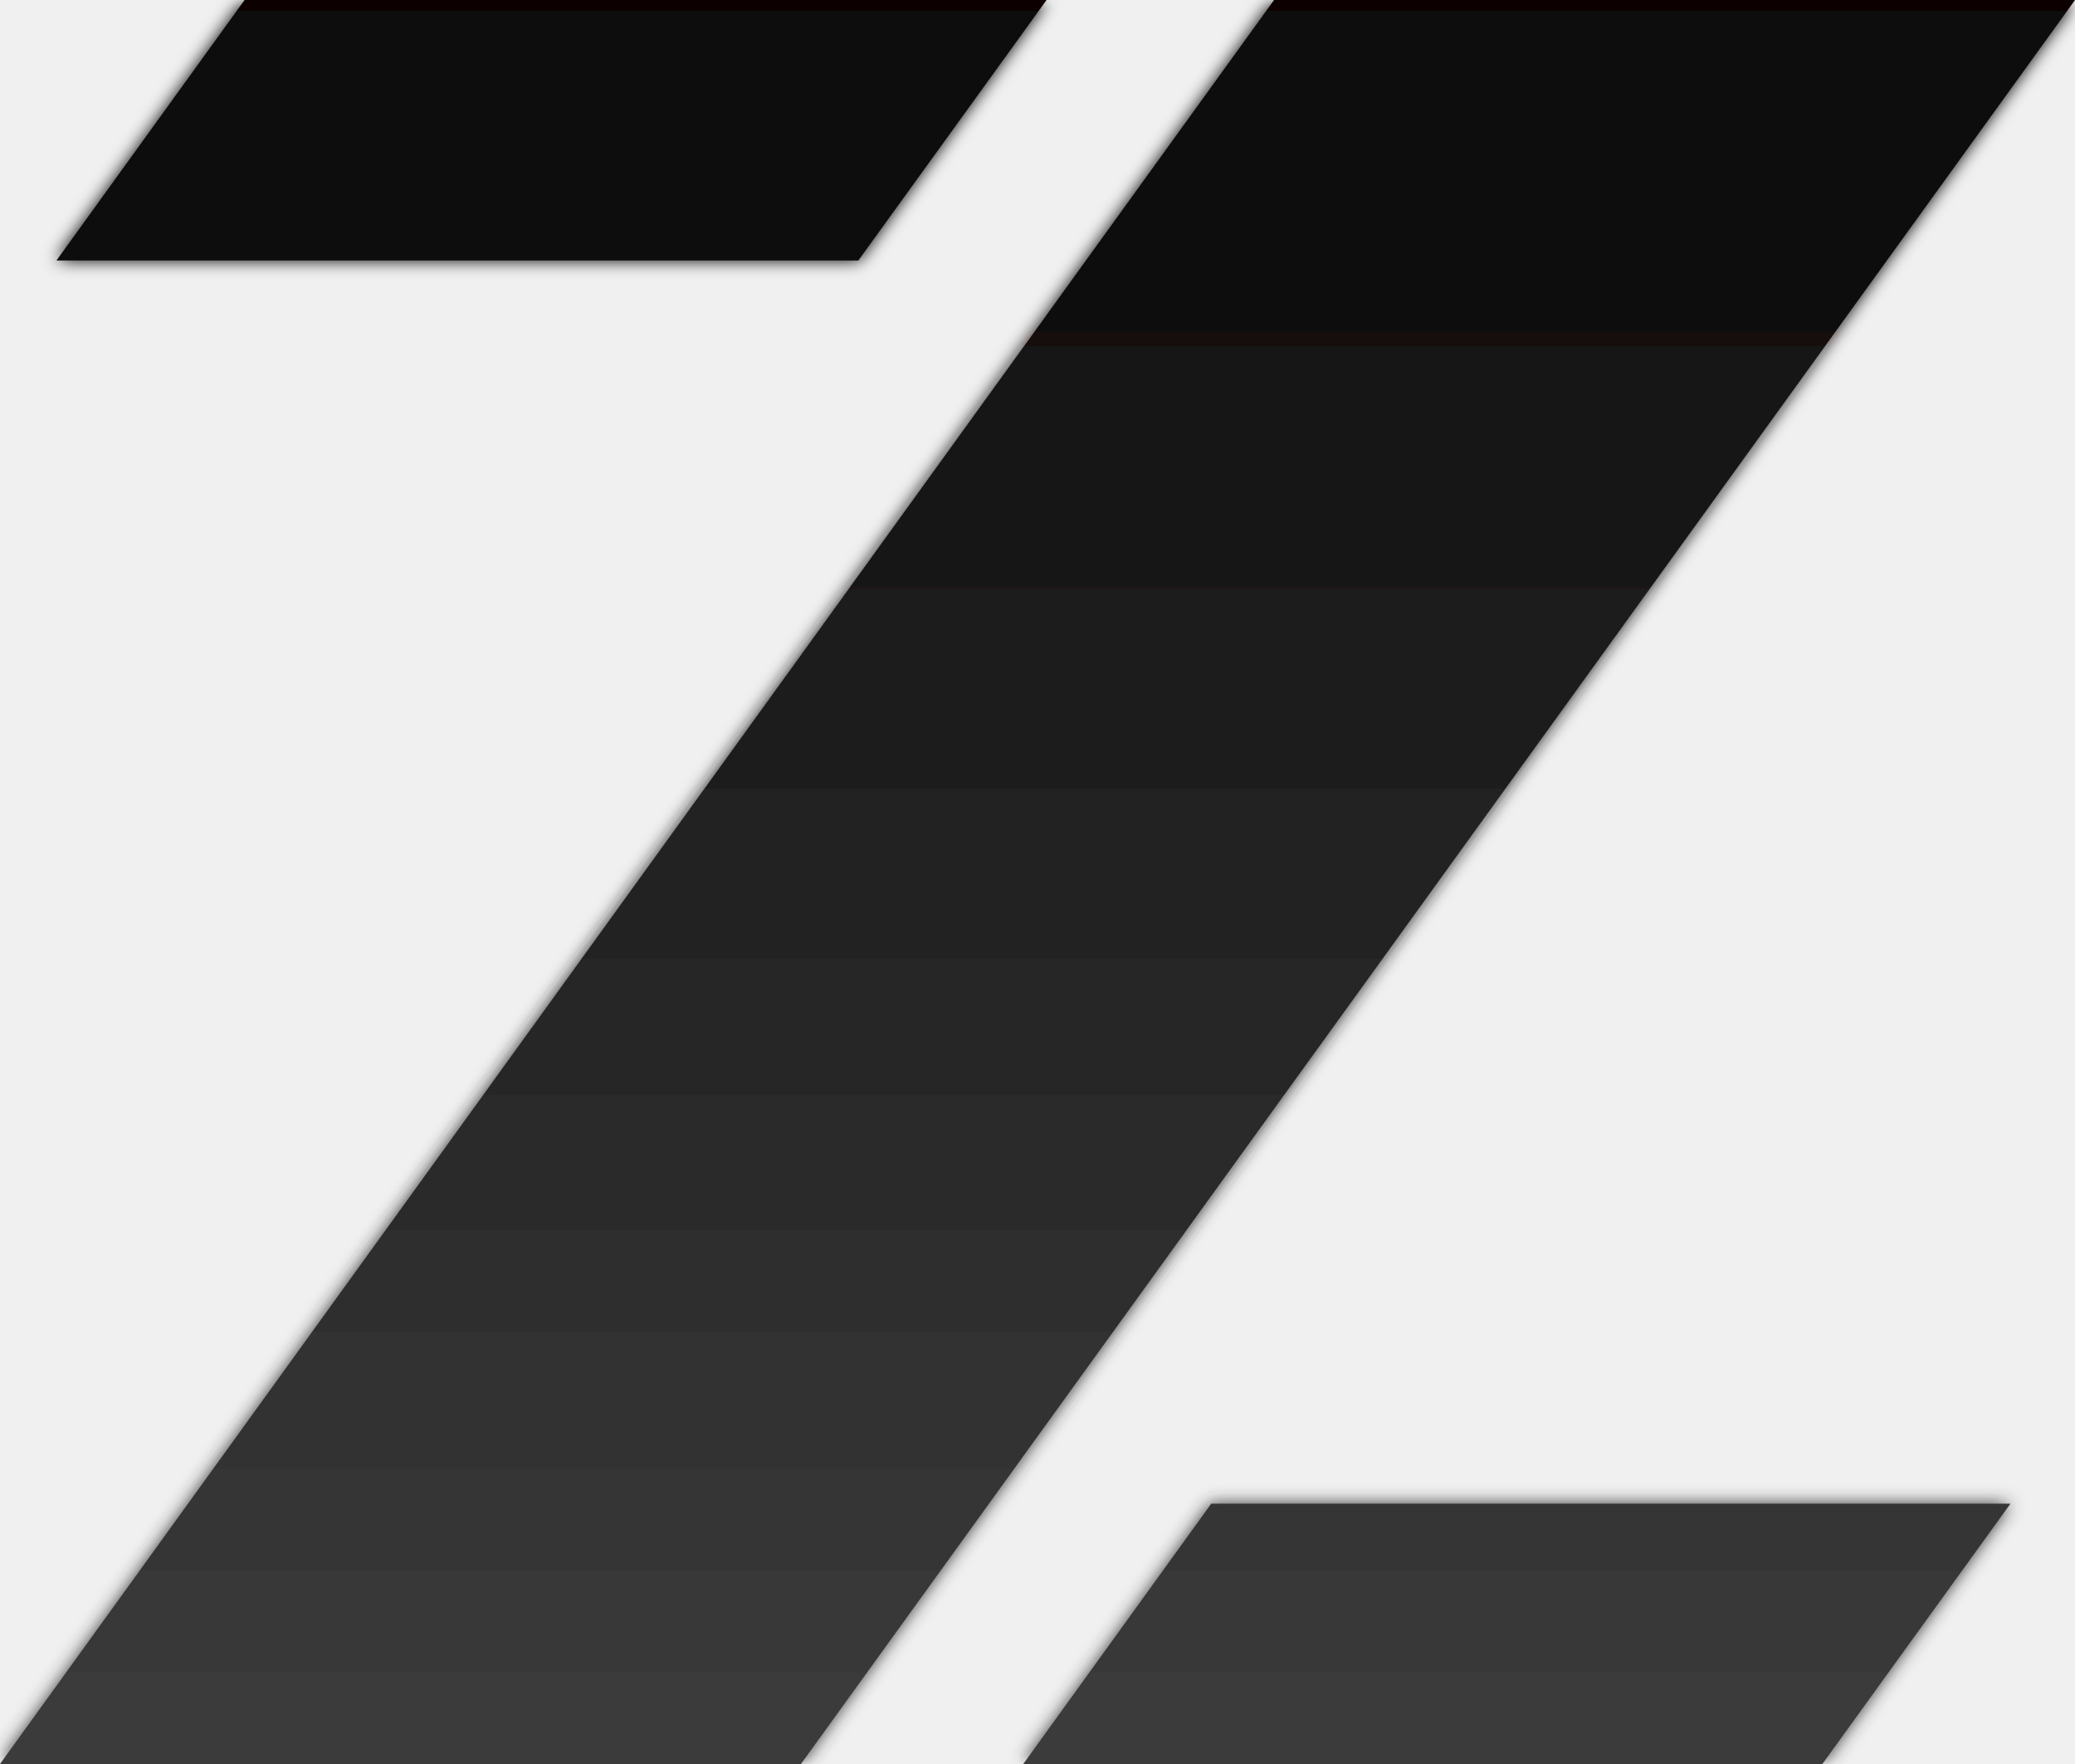
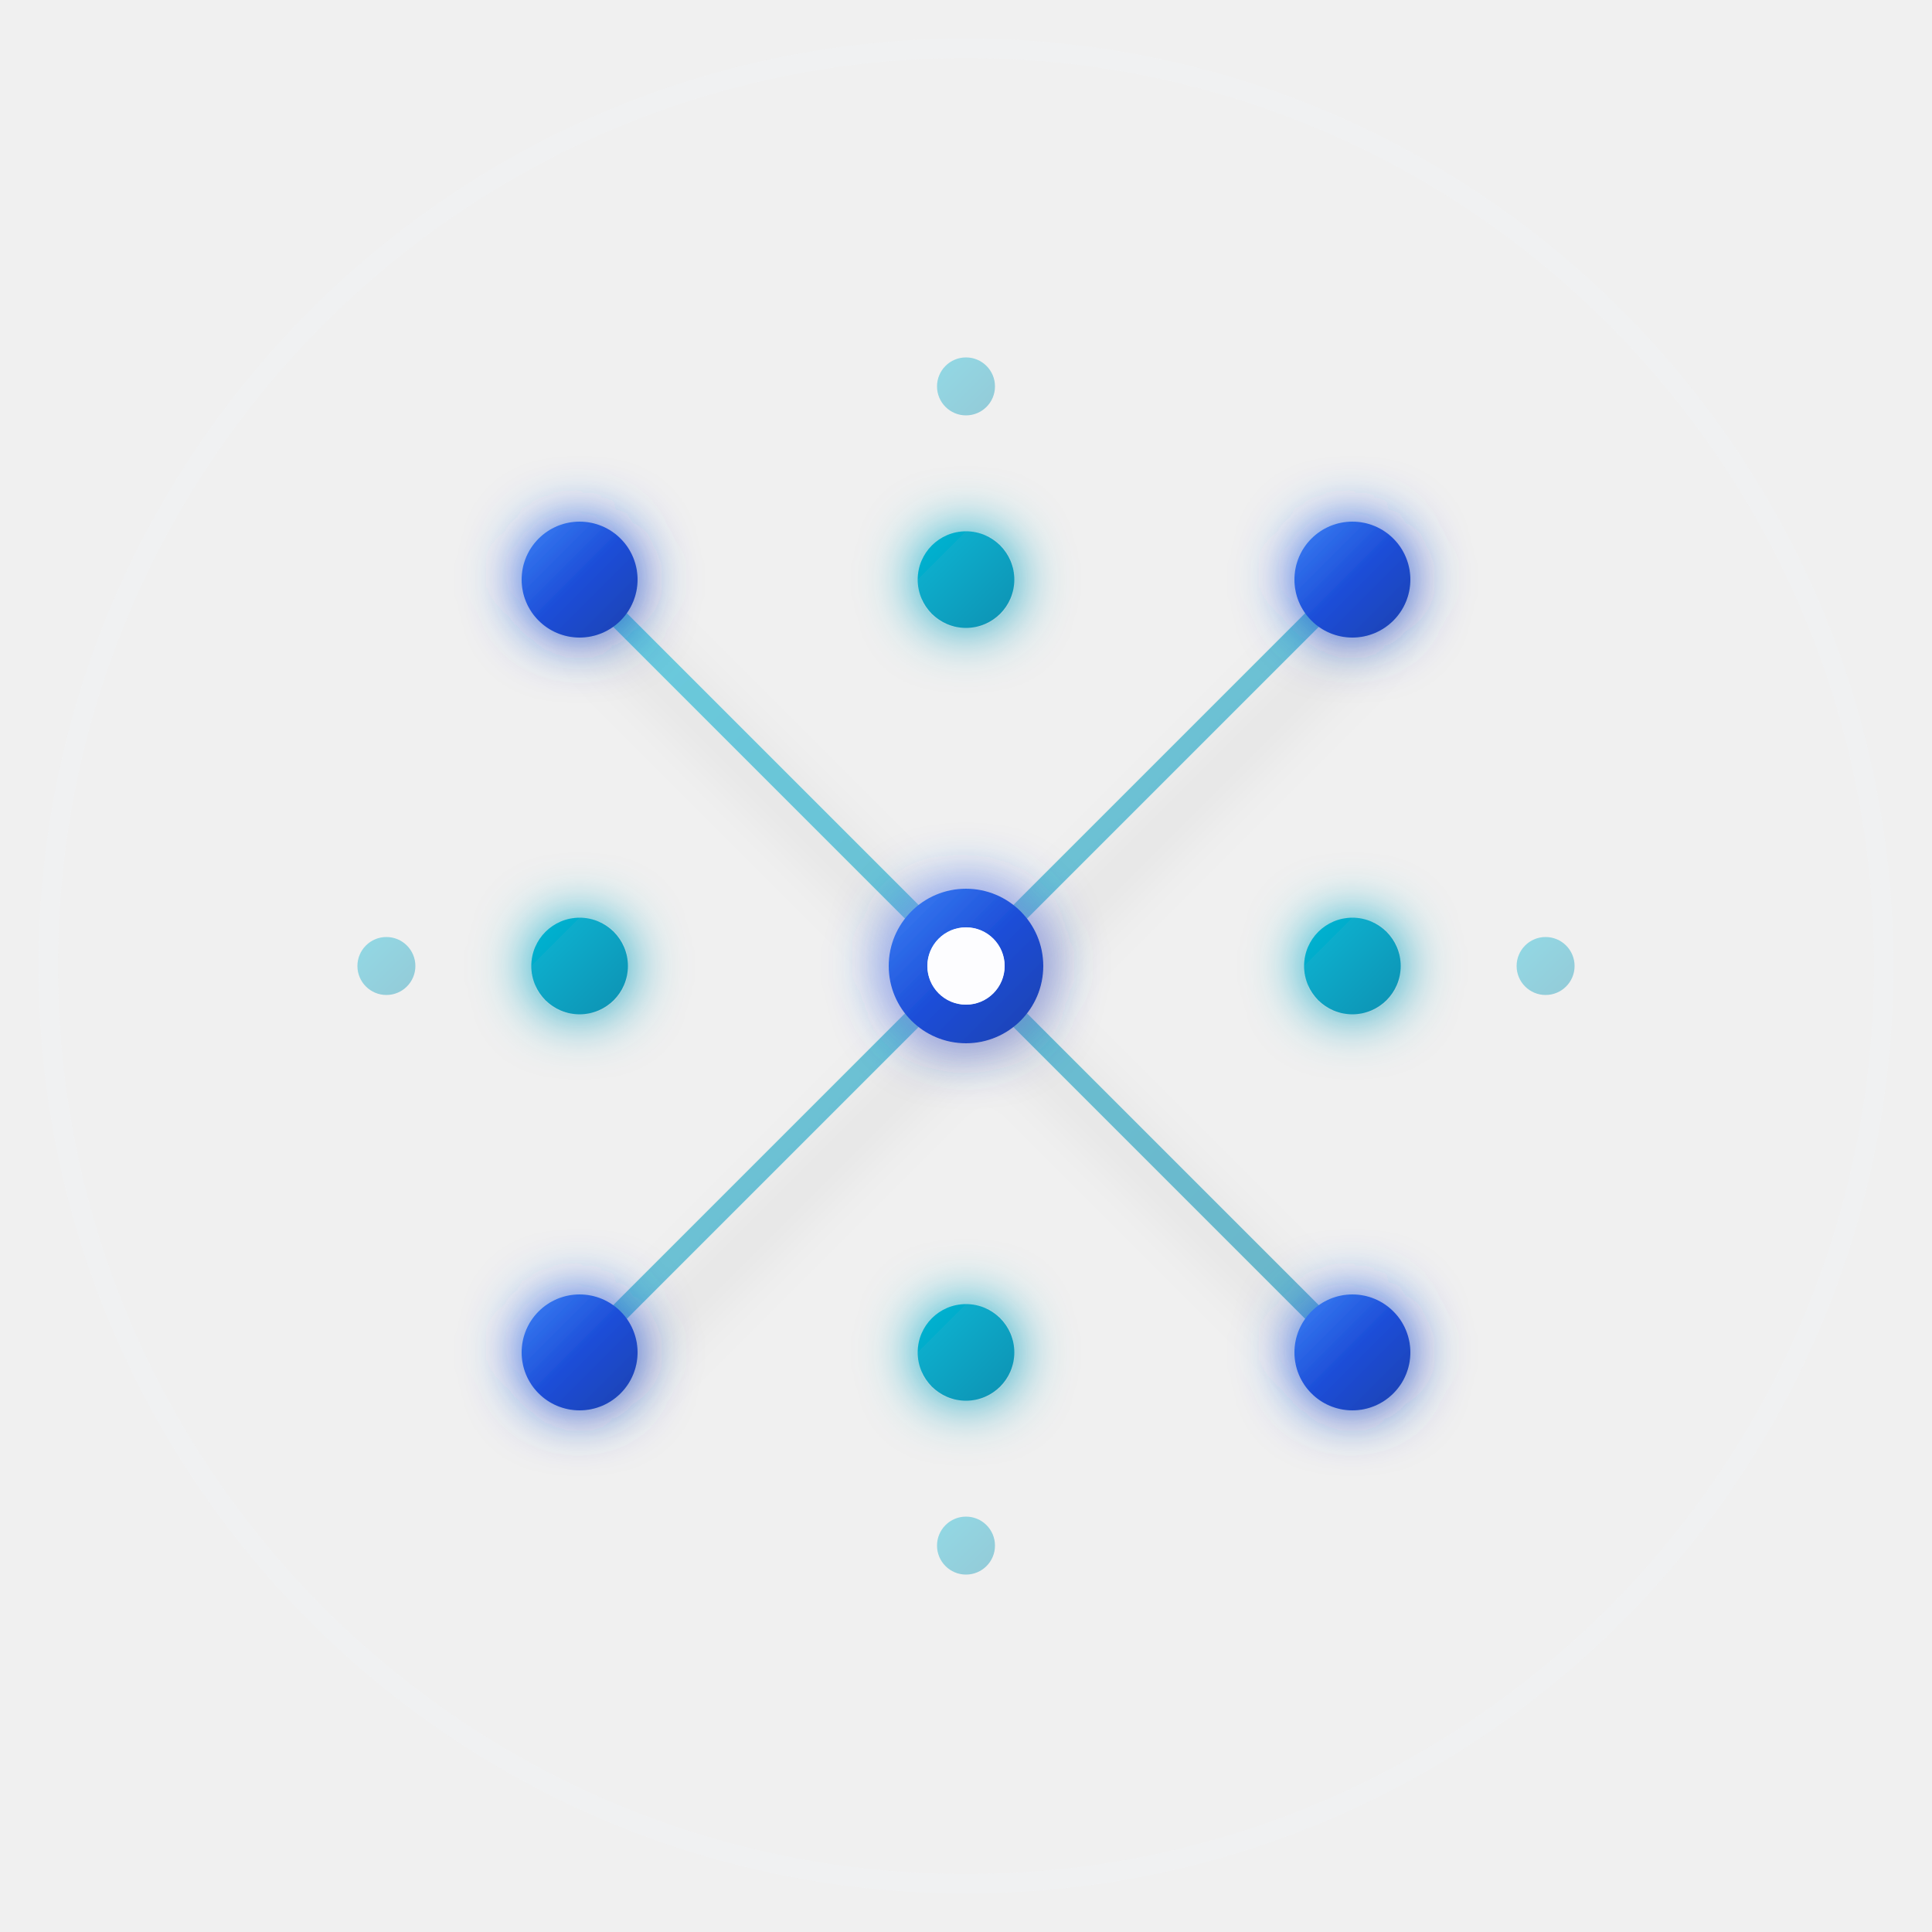
- <svg xmlns="http://www.w3.org/2000/svg" version="1.1" viewBox="0 0 2000 1700">
+ <svg xmlns="http://www.w3.org/2000/svg" viewBox="0 0 200 200" width="200" height="200">
  <defs>
-     <style>
-       .cls-1 {
-         fill: url(#gradient1);
-       }
- 
-       .cls-2 {
-         fill: url(#gradient2);
-       }
- 
-       .cls-3 {
-         fill: url(#gradient3);
-       }
-       
-       .glow {
-         filter: url(#glow-filter);
-       }
-       
-       .pulse {
-         animation: pulse 2s ease-in-out infinite;
-       }
-       
-       @keyframes pulse {
-         0%, 100% { opacity: 0.4; }
-         50% { opacity: 1; }
-       }
-       
-       @keyframes shimmer {
-         0% { transform: translateX(-200%); }
-         100% { transform: translateX(200%); }
-       }
-       
-       .shimmer {
-         animation: shimmer 3s ease-in-out infinite;
-       }
-     </style>
-     <filter id="glow-filter" x="-50%" y="-50%" width="200%" height="200%">
-       <feGaussianBlur stdDeviation="8" result="coloredBlur" />
+     <linearGradient id="primaryGradient" x1="0%" y1="0%" x2="100%" y2="100%">
+       <stop offset="0%" stop-color="#3b82f6" />
+       <stop offset="50%" stop-color="#1d4ed8" />
+       <stop offset="100%" stop-color="#1e40af" />
+     </linearGradient>
+     <linearGradient id="accentGradient" x1="0%" y1="0%" x2="100%" y2="100%">
+       <stop offset="0%" stop-color="#06b6d4" />
+       <stop offset="100%" stop-color="#0891b2" />
+     </linearGradient>
+     <filter id="glow" x="-20%" y="-20%" width="140%" height="140%">
+       <feGaussianBlur stdDeviation="3" result="coloredBlur" />
      <feMerge>
        <feMergeNode in="coloredBlur" />
        <feMergeNode in="SourceGraphic" />
      </feMerge>
    </filter>
-     <linearGradient id="gradient1" x1="531.58" y1="-4.02" x2="531.58" y2="1661.41" gradientUnits="userSpaceOnUse">
-       <stop offset="0" stop-color="#070606">
-         <animate attributeName="stop-color" values="#070606;#5a5a5a;#070606" dur="1.8s" repeatCount="indefinite" />
-       </stop>
-       <stop offset=".37" stop-color="#1b1b1b">
-         <animate attributeName="stop-color" values="#1b1b1b;#888888;#1b1b1b" dur="1.8s" repeatCount="indefinite" />
-       </stop>
-       <stop offset="1" stop-color="#3b3b3b">
-         <animate attributeName="stop-color" values="#3b3b3b;#cccccc;#3b3b3b" dur="1.8s" repeatCount="indefinite" />
-       </stop>
-     </linearGradient>
-     <linearGradient id="gradient2" x1="1000" y1="-4.02" x2="1000" y2="1661.41" gradientUnits="userSpaceOnUse">
-       <stop offset="0" stop-color="#070606">
-         <animate attributeName="stop-color" values="#070606;#5a5a5a;#070606" dur="1.8s" repeatCount="indefinite" begin="0.6s" />
-       </stop>
-       <stop offset=".37" stop-color="#1b1b1b">
-         <animate attributeName="stop-color" values="#1b1b1b;#888888;#1b1b1b" dur="1.8s" repeatCount="indefinite" begin="0.6s" />
-       </stop>
-       <stop offset="1" stop-color="#3b3b3b">
-         <animate attributeName="stop-color" values="#3b3b3b;#cccccc;#3b3b3b" dur="1.8s" repeatCount="indefinite" begin="0.6s" />
-       </stop>
-     </linearGradient>
-     <linearGradient id="gradient3" x1="1462.04" y1="-4.02" x2="1462.04" y2="1661.41" gradientUnits="userSpaceOnUse">
-       <stop offset="0" stop-color="#070606">
-         <animate attributeName="stop-color" values="#070606;#5a5a5a;#070606" dur="1.8s" repeatCount="indefinite" begin="1.2s" />
-       </stop>
-       <stop offset=".37" stop-color="#1b1b1b">
-         <animate attributeName="stop-color" values="#1b1b1b;#888888;#1b1b1b" dur="1.8s" repeatCount="indefinite" begin="1.2s" />
-       </stop>
-       <stop offset="1" stop-color="#3b3b3b">
-         <animate attributeName="stop-color" values="#3b3b3b;#cccccc;#3b3b3b" dur="1.8s" repeatCount="indefinite" begin="1.2s" />
-       </stop>
-     </linearGradient>
-     <radialGradient id="glow-gradient" cx="50%" cy="50%" r="50%">
-       <stop offset="0%" stop-color="#ffffff" stop-opacity="0.3" />
-       <stop offset="70%" stop-color="#888888" stop-opacity="0.1" />
-       <stop offset="100%" stop-color="#ffffff" stop-opacity="0" />
-     </radialGradient>
-     <linearGradient id="shine-gradient" x1="0%" y1="0%" x2="100%" y2="100%">
-       <stop offset="0%" stop-color="#ffffff" stop-opacity="0" />
-       <stop offset="45%" stop-color="#ffffff" stop-opacity="0" />
-       <stop offset="50%" stop-color="#ffffff" stop-opacity="0.8" />
-       <stop offset="55%" stop-color="#ffffff" stop-opacity="0" />
-       <stop offset="100%" stop-color="#ffffff" stop-opacity="0" />
-     </linearGradient>
-     <clipPath id="shape-clip">
-       <polygon points="1008.73 0 827.29 251.03 54.43 251.03 235.74 0 1008.73 0" />
-       <polygon points="1937.79 1449.1 1756.47 1700 986.3 1700 1167.48 1449.1 1937.79 1449.1" />
-       <polygon points="2000 0 771.98 1700 0 1700 1228.02 0 2000 0" />
-     </clipPath>
+     <filter id="shadow" x="-20%" y="-20%" width="140%" height="140%">
+       <feDropShadow dx="2" dy="4" stdDeviation="3" flood-color="#000000" flood-opacity="0.2" />
+     </filter>
  </defs>
-   <g class="glow breathe">
-     <g class="pulse wave-effect">
-       <polygon class="cls-1" points="1008.73 0 827.29 251.03 54.43 251.03 235.74 0 1008.73 0" />
-       <polygon class="cls-3" points="1937.79 1449.1 1756.47 1700 986.3 1700 1167.48 1449.1 1937.79 1449.1" />
-       <polygon class="cls-2" points="2000 0 771.98 1700 0 1700 1228.02 0 2000 0" />
-     </g>
+   <circle cx="100" cy="100" r="95" fill="none" stroke="#f1f5f9" stroke-width="2" opacity="0.3" />
+   <g filter="url(#shadow)">
+     <line x1="40" y1="60" x2="160" y2="60" stroke="url(#primaryGradient)" stroke-width="3" opacity="0.8" />
+     <line x1="40" y1="100" x2="160" y2="100" stroke="url(#primaryGradient)" stroke-width="4" />
+     <line x1="40" y1="140" x2="160" y2="140" stroke="url(#primaryGradient)" stroke-width="3" opacity="0.8" />
+     <line x1="60" y1="40" x2="60" y2="160" stroke="url(#primaryGradient)" stroke-width="3" opacity="0.8" />
+     <line x1="100" y1="40" x2="100" y2="160" stroke="url(#primaryGradient)" stroke-width="4" />
+     <line x1="140" y1="40" x2="140" y2="160" stroke="url(#primaryGradient)" stroke-width="3" opacity="0.8" />
+     <line x1="60" y1="60" x2="140" y2="140" stroke="url(#accentGradient)" stroke-width="2" opacity="0.6" />
+     <line x1="140" y1="60" x2="60" y2="140" stroke="url(#accentGradient)" stroke-width="2" opacity="0.6" />
  </g>
+   <g filter="url(#glow)">
+     <circle cx="60" cy="60" r="6" fill="url(#primaryGradient)" />
+     <circle cx="140" cy="60" r="6" fill="url(#primaryGradient)" />
+     <circle cx="60" cy="140" r="6" fill="url(#primaryGradient)" />
+     <circle cx="140" cy="140" r="6" fill="url(#primaryGradient)" />
+     <circle cx="100" cy="60" r="5" fill="url(#accentGradient)" />
+     <circle cx="60" cy="100" r="5" fill="url(#accentGradient)" />
+     <circle cx="140" cy="100" r="5" fill="url(#accentGradient)" />
+     <circle cx="100" cy="140" r="5" fill="url(#accentGradient)" />
+     <circle cx="100" cy="100" r="8" fill="url(#primaryGradient)" />
+     <circle cx="100" cy="100" r="4" fill="#ffffff" opacity="0.9" />
+   </g>
+   <g opacity="0.4">
+     <circle cx="40" cy="100" r="3" fill="url(#accentGradient)" />
+     <circle cx="160" cy="100" r="3" fill="url(#accentGradient)" />
+     <circle cx="100" cy="40" r="3" fill="url(#accentGradient)" />
+     <circle cx="100" cy="160" r="3" fill="url(#accentGradient)" />
+   </g>
+   <style>
+     .pulse-center {
+       animation: pulse 3s ease-in-out infinite;
+       transform-origin: 100px 100px;
+     }
+     
+     @keyframes pulse {
+       0%, 100% { 
+         opacity: 1;
+         transform: scale(1);
+       }
+       50% { 
+         opacity: 0.7;
+         transform: scale(1.1);
+       }
+     }
+   </style>
+   <circle cx="100" cy="100" r="4" fill="#ffffff" opacity="0.9" class="pulse-center" />
</svg>
